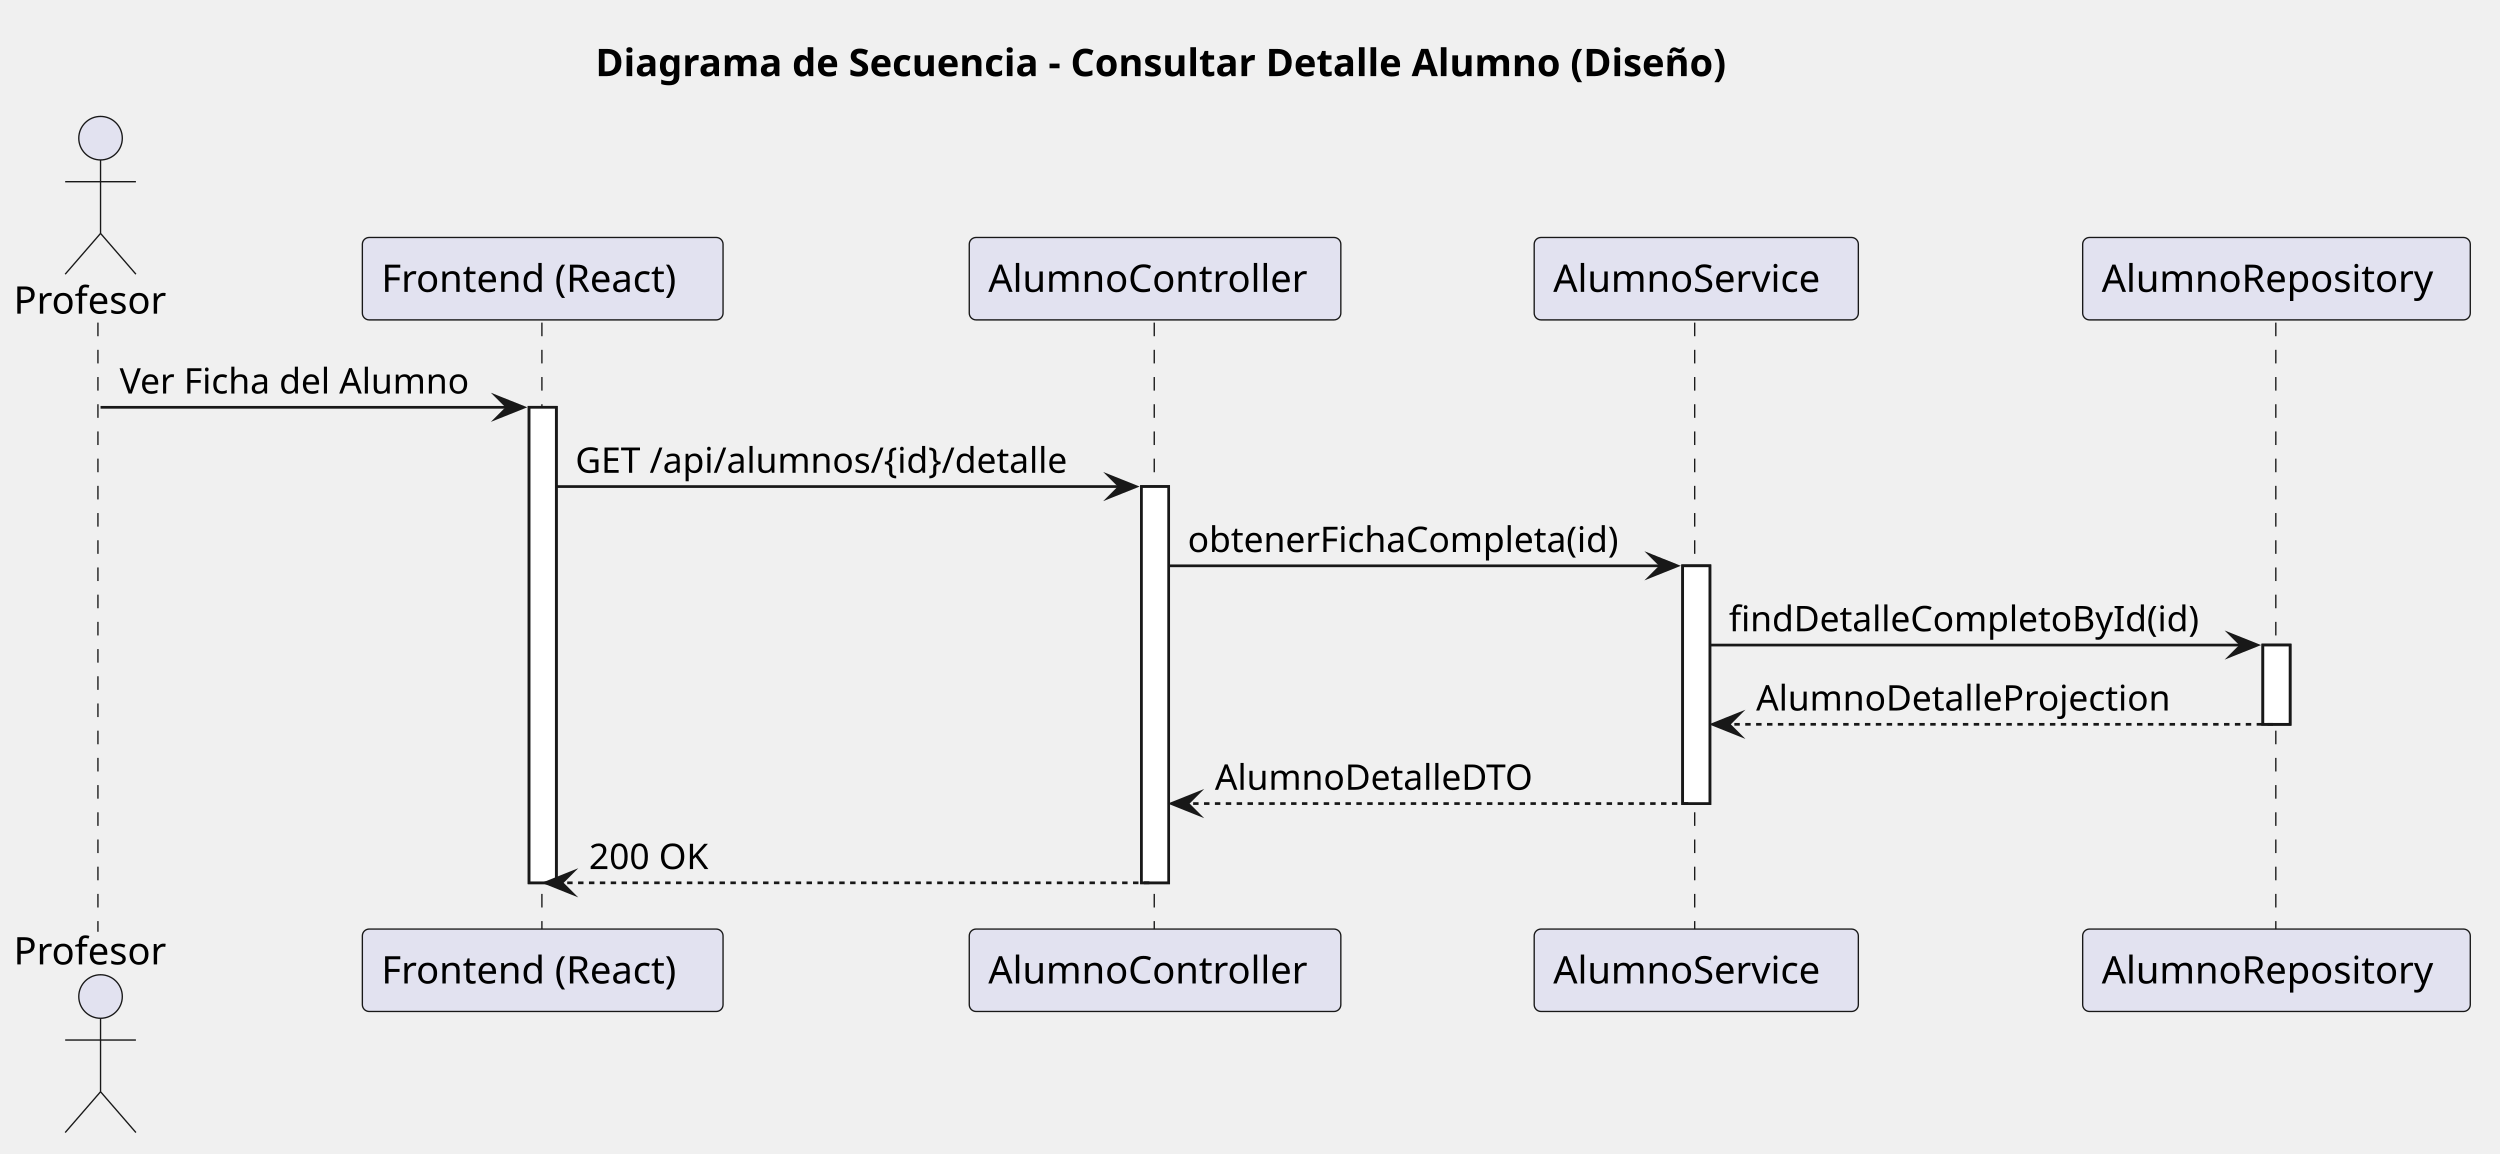
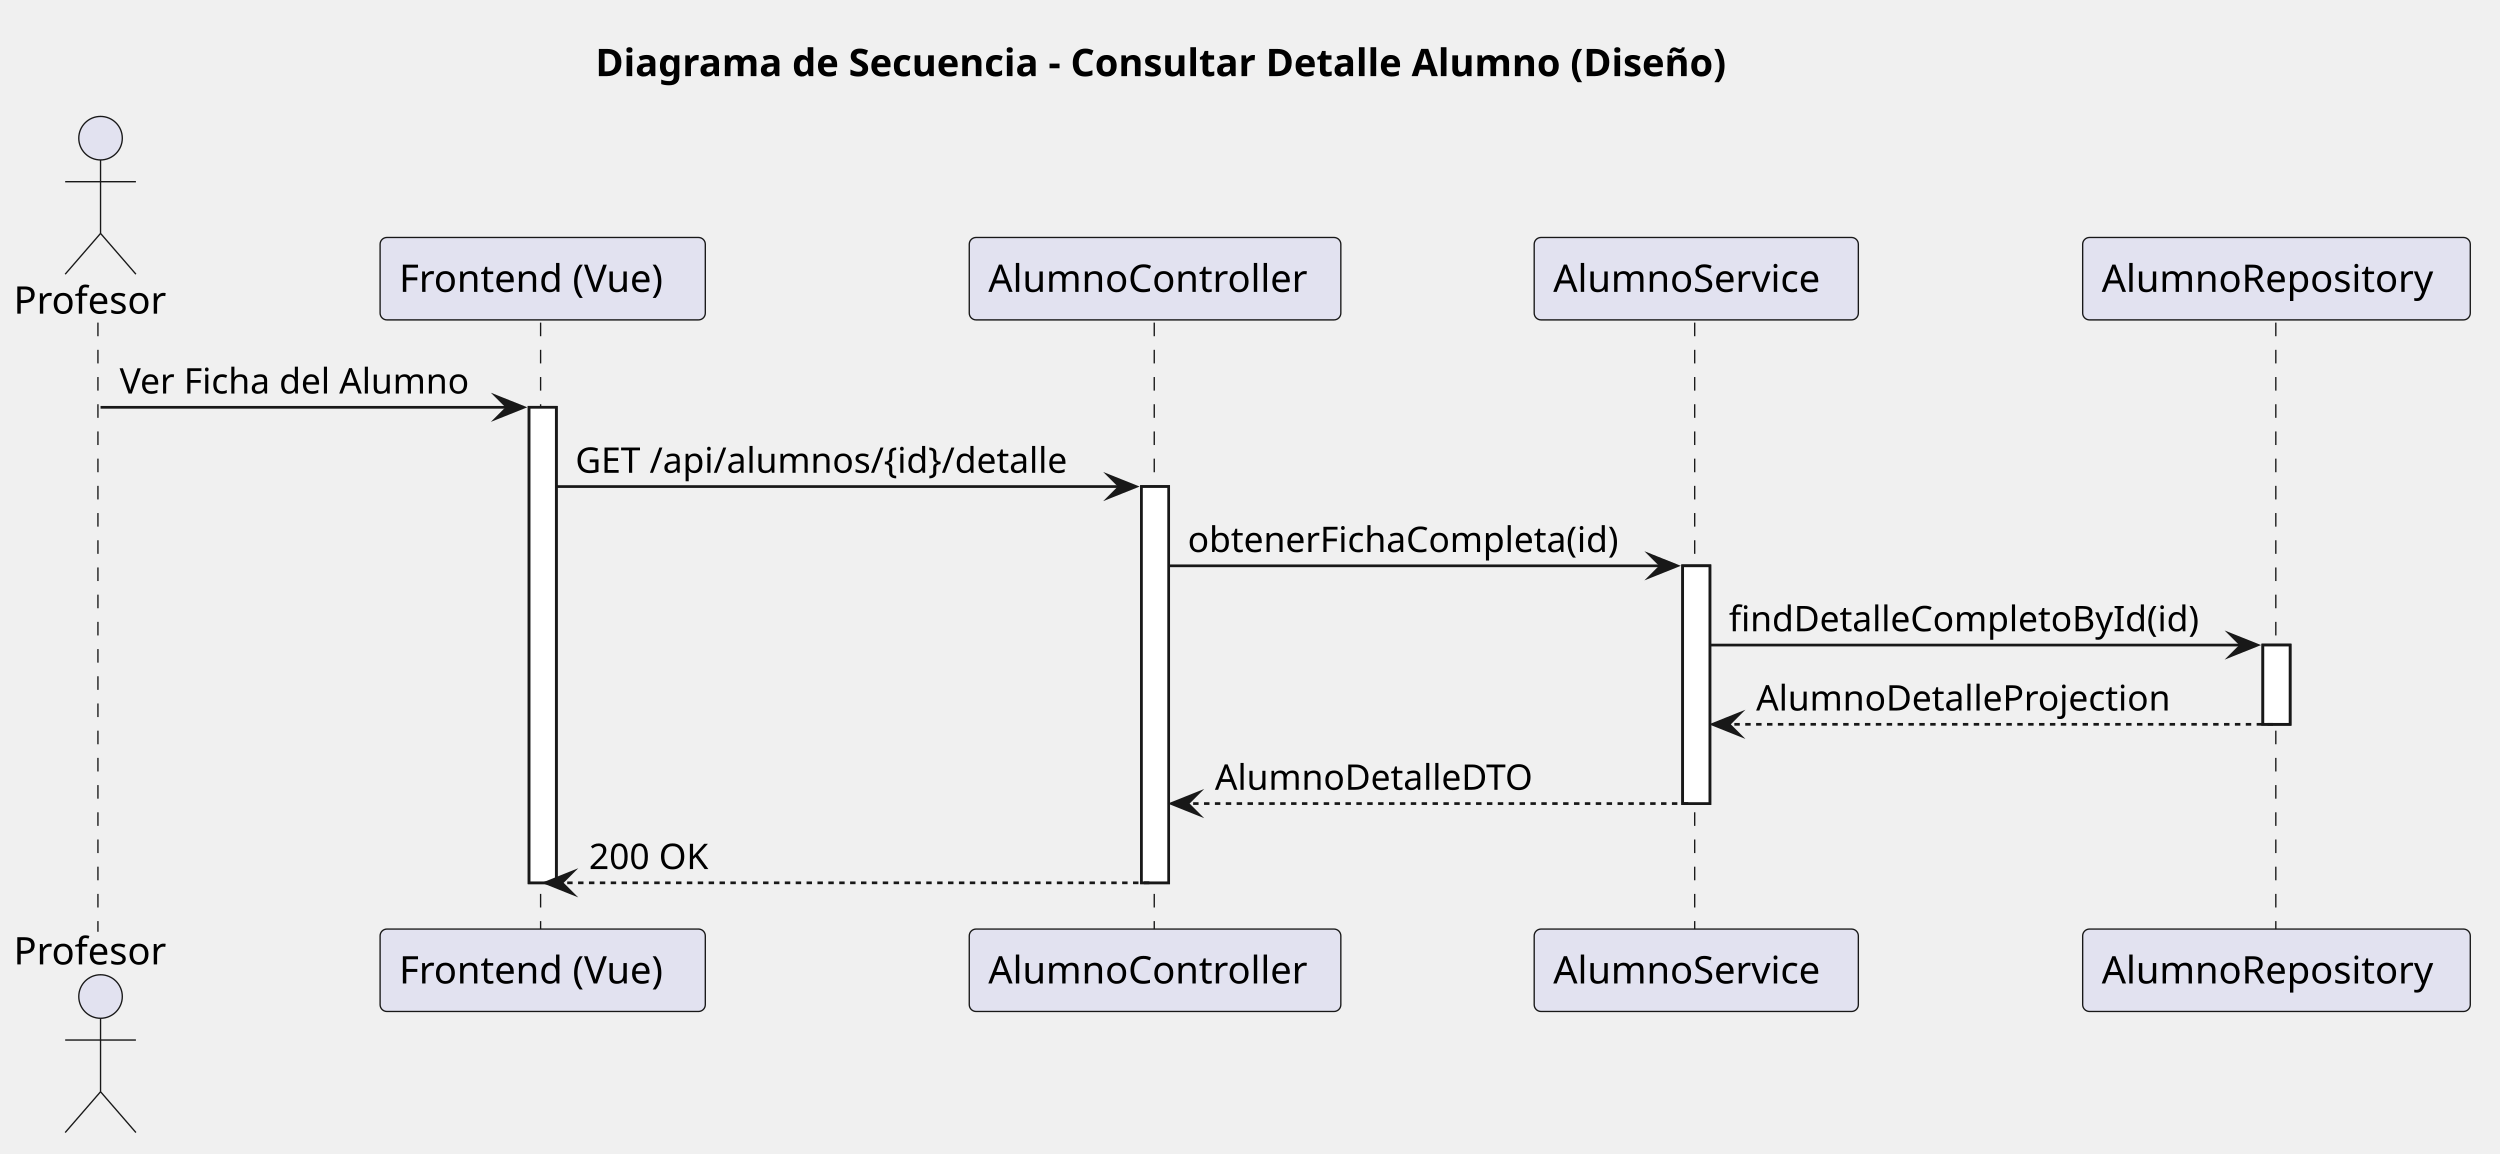
<svg xmlns="http://www.w3.org/2000/svg" contentStyleType="text/css" data-diagram-type="SEQUENCE" height="424px" preserveAspectRatio="none" style="width:919px;height:424px;background:#FFFFFF;" version="1.1" viewBox="0 0 919 424" width="919px" zoomAndPan="magnify">
  <defs />
  <g>
    <g class="title" data-source-line="1">
      <text fill="#000000" font-family="sans-serif" font-size="14" font-weight="700" lengthAdjust="spacing" textLength="474.325" x="218.876" y="27.995">Diagrama de Secuencia - Consultar Detalle Alumno (Diseño)</text>
    </g>
    <g>
      <rect fill="#FFFFFF" height="174.797" style="stroke:#181818;stroke-width:1;" width="10" x="194.498" y="149.727" />
    </g>
    <g>
      <rect fill="#FFFFFF" height="145.664" style="stroke:#181818;stroke-width:1;" width="10" x="419.596" y="178.859" />
    </g>
    <g>
      <rect fill="#FFFFFF" height="87.398" style="stroke:#181818;stroke-width:1;" width="10" x="618.548" y="207.992" />
    </g>
    <g>
      <rect fill="#FFFFFF" height="29.133" style="stroke:#181818;stroke-width:1;" width="10" x="831.833" y="237.125" />
    </g>
    <g class="participant-lifeline" data-entity-uid="part1" data-qualified-name="Teacher" data-source-line="3" id="part1-lifeline">
      <g>
        <rect fill="#000000" fill-opacity="0" height="223.93" width="8" x="32.96" y="118.594" />
        <line style="stroke:#181818;stroke-width:0.5;stroke-dasharray:5,5;" x1="36" x2="36" y1="118.594" y2="342.523" />
      </g>
    </g>
    <g class="participant-lifeline" data-entity-uid="part2" data-qualified-name="FE" data-source-line="4" id="part2-lifeline">
      <g>
        <rect fill="#000000" fill-opacity="0" height="223.93" width="8" x="195.498" y="118.594" />
-         <line style="stroke:#181818;stroke-width:0.5;stroke-dasharray:5,5;" x1="199.203" x2="199.203" y1="118.594" y2="342.523" />
+         <line style="stroke:#181818;stroke-width:0.5;stroke-dasharray:5,5;" x1="198.725" x2="198.725" y1="118.594" y2="342.523" />
      </g>
    </g>
    <g class="participant-lifeline" data-entity-uid="part3" data-qualified-name="Controller" data-source-line="5" id="part3-lifeline">
      <g>
        <rect fill="#000000" fill-opacity="0" height="223.93" width="8" x="420.596" y="118.594" />
        <line style="stroke:#181818;stroke-width:0.5;stroke-dasharray:5,5;" x1="424.302" x2="424.302" y1="118.594" y2="342.523" />
      </g>
    </g>
    <g class="participant-lifeline" data-entity-uid="part4" data-qualified-name="Service" data-source-line="6" id="part4-lifeline">
      <g>
        <rect fill="#000000" fill-opacity="0" height="223.93" width="8" x="619.548" y="118.594" />
        <line style="stroke:#181818;stroke-width:0.5;stroke-dasharray:5,5;" x1="622.97" x2="622.97" y1="118.594" y2="342.523" />
      </g>
    </g>
    <g class="participant-lifeline" data-entity-uid="part5" data-qualified-name="Repository" data-source-line="7" id="part5-lifeline">
      <g>
        <rect fill="#000000" fill-opacity="0" height="223.93" width="8" x="832.833" y="118.594" />
        <line style="stroke:#181818;stroke-width:0.5;stroke-dasharray:5,5;" x1="836.589" x2="836.589" y1="118.594" y2="342.523" />
      </g>
    </g>
    <g class="participant participant-head" data-entity-uid="part1" data-qualified-name="Teacher" data-source-line="3" id="part1-head">
      <text fill="#000000" font-family="sans-serif" font-size="14" lengthAdjust="spacing" textLength="57.921" x="5" y="115.292">Profesor</text>
      <ellipse cx="36.96" cy="50.797" fill="#E2E2F0" rx="8" ry="8" style="stroke:#181818;stroke-width:0.5;" />
      <path d="M36.96,58.797 L36.96,85.797 M23.96,66.797 L49.96,66.797 M36.96,85.797 L23.96,100.797 M36.96,85.797 L49.96,100.797" fill="none" style="stroke:#181818;stroke-width:0.5;" />
    </g>
    <g class="participant participant-tail" data-entity-uid="part1" data-qualified-name="Teacher" data-source-line="3" id="part1-tail">
      <text fill="#000000" font-family="sans-serif" font-size="14" lengthAdjust="spacing" textLength="57.921" x="5" y="354.519">Profesor</text>
      <ellipse cx="36.96" cy="366.32" fill="#E2E2F0" rx="8" ry="8" style="stroke:#181818;stroke-width:0.5;" />
      <path d="M36.96,374.32 L36.96,401.32 M23.96,382.32 L49.96,382.32 M36.96,401.32 L23.96,416.32 M36.96,401.32 L49.96,416.32" fill="none" style="stroke:#181818;stroke-width:0.5;" />
    </g>
    <g class="participant participant-head" data-entity-uid="part2" data-qualified-name="FE" data-source-line="4" id="part2-head">
-       <rect fill="#E2E2F0" height="30.297" rx="2.5" ry="2.5" style="stroke:#181818;stroke-width:0.5;" width="132.59" x="133.203" y="87.297" />
-       <text fill="#000000" font-family="sans-serif" font-size="14" lengthAdjust="spacing" textLength="118.59" x="140.203" y="107.292">Frontend (React)</text>
+       <rect fill="#E2E2F0" height="30.297" rx="2.5" ry="2.5" style="stroke:#181818;stroke-width:0.5;" width="119.547" x="139.725" y="87.297" />
+       <text fill="#000000" font-family="sans-serif" font-size="14" lengthAdjust="spacing" textLength="105.547" x="146.725" y="107.292">Frontend (Vue)</text>
    </g>
    <g class="participant participant-tail" data-entity-uid="part2" data-qualified-name="FE" data-source-line="4" id="part2-tail">
-       <rect fill="#E2E2F0" height="30.297" rx="2.5" ry="2.5" style="stroke:#181818;stroke-width:0.5;" width="132.59" x="133.203" y="341.523" />
-       <text fill="#000000" font-family="sans-serif" font-size="14" lengthAdjust="spacing" textLength="118.59" x="140.203" y="361.519">Frontend (React)</text>
+       <rect fill="#E2E2F0" height="30.297" rx="2.5" ry="2.5" style="stroke:#181818;stroke-width:0.5;" width="119.547" x="139.725" y="341.523" />
+       <text fill="#000000" font-family="sans-serif" font-size="14" lengthAdjust="spacing" textLength="105.547" x="146.725" y="361.519">Frontend (Vue)</text>
    </g>
    <g class="participant participant-head" data-entity-uid="part3" data-qualified-name="Controller" data-source-line="5" id="part3-head">
      <rect fill="#E2E2F0" height="30.297" rx="2.5" ry="2.5" style="stroke:#181818;stroke-width:0.5;" width="136.589" x="356.302" y="87.297" />
      <text fill="#000000" font-family="sans-serif" font-size="14" lengthAdjust="spacing" textLength="122.589" x="363.302" y="107.292">AlumnoController</text>
    </g>
    <g class="participant participant-tail" data-entity-uid="part3" data-qualified-name="Controller" data-source-line="5" id="part3-tail">
      <rect fill="#E2E2F0" height="30.297" rx="2.5" ry="2.5" style="stroke:#181818;stroke-width:0.5;" width="136.589" x="356.302" y="341.523" />
      <text fill="#000000" font-family="sans-serif" font-size="14" lengthAdjust="spacing" textLength="122.589" x="363.302" y="361.519">AlumnoController</text>
    </g>
    <g class="participant participant-head" data-entity-uid="part4" data-qualified-name="Service" data-source-line="6" id="part4-head">
      <rect fill="#E2E2F0" height="30.297" rx="2.5" ry="2.5" style="stroke:#181818;stroke-width:0.5;" width="119.157" x="563.97" y="87.297" />
      <text fill="#000000" font-family="sans-serif" font-size="14" lengthAdjust="spacing" textLength="105.157" x="570.97" y="107.292">AlumnoService</text>
    </g>
    <g class="participant participant-tail" data-entity-uid="part4" data-qualified-name="Service" data-source-line="6" id="part4-tail">
      <rect fill="#E2E2F0" height="30.297" rx="2.5" ry="2.5" style="stroke:#181818;stroke-width:0.5;" width="119.157" x="563.97" y="341.523" />
      <text fill="#000000" font-family="sans-serif" font-size="14" lengthAdjust="spacing" textLength="105.157" x="570.97" y="361.519">AlumnoService</text>
    </g>
    <g class="participant participant-head" data-entity-uid="part5" data-qualified-name="Repository" data-source-line="7" id="part5-head">
      <rect fill="#E2E2F0" height="30.297" rx="2.5" ry="2.5" style="stroke:#181818;stroke-width:0.5;" width="142.488" x="765.589" y="87.297" />
      <text fill="#000000" font-family="sans-serif" font-size="14" lengthAdjust="spacing" textLength="128.488" x="772.589" y="107.292">AlumnoRepository</text>
    </g>
    <g class="participant participant-tail" data-entity-uid="part5" data-qualified-name="Repository" data-source-line="7" id="part5-tail">
      <rect fill="#E2E2F0" height="30.297" rx="2.5" ry="2.5" style="stroke:#181818;stroke-width:0.5;" width="142.488" x="765.589" y="341.523" />
      <text fill="#000000" font-family="sans-serif" font-size="14" lengthAdjust="spacing" textLength="128.488" x="772.589" y="361.519">AlumnoRepository</text>
    </g>
    <g>
      <rect fill="#FFFFFF" height="174.797" style="stroke:#181818;stroke-width:1;" width="10" x="194.498" y="149.727" />
    </g>
    <g>
      <rect fill="#FFFFFF" height="145.664" style="stroke:#181818;stroke-width:1;" width="10" x="419.596" y="178.859" />
    </g>
    <g>
      <rect fill="#FFFFFF" height="87.398" style="stroke:#181818;stroke-width:1;" width="10" x="618.548" y="207.992" />
    </g>
    <g>
      <rect fill="#FFFFFF" height="29.133" style="stroke:#181818;stroke-width:1;" width="10" x="831.833" y="237.125" />
    </g>
    <g class="message" data-entity-1="part1" data-entity-2="part2" data-source-line="9" id="msg1">
      <polygon fill="#181818" points="182.498,145.727,192.498,149.727,182.498,153.727,186.498,149.727" style="stroke:#181818;stroke-width:1;stroke-linejoin:miter;stroke-miterlimit:10;" />
      <line style="stroke:#181818;stroke-width:1;" x1="36.96" x2="188.498" y1="149.727" y2="149.727" />
      <text fill="#000000" font-family="sans-serif" font-size="13" lengthAdjust="spacing" textLength="138.538" x="43.96" y="144.661">Ver Ficha del Alumno</text>
    </g>
    <g class="message" data-entity-1="part2" data-entity-2="part3" data-source-line="12" id="msg2">
      <polygon fill="#181818" points="407.596,174.859,417.596,178.859,407.596,182.859,411.596,178.859" style="stroke:#181818;stroke-width:1;stroke-linejoin:miter;stroke-miterlimit:10;" />
      <line style="stroke:#181818;stroke-width:1;" x1="204.498" x2="413.596" y1="178.859" y2="178.859" />
      <text fill="#000000" font-family="sans-serif" font-size="13" lengthAdjust="spacing" textLength="196.098" x="211.498" y="173.793">GET /api/alumnos/{id}/detalle</text>
    </g>
    <g class="message" data-entity-1="part3" data-entity-2="part4" data-source-line="15" id="msg3">
      <polygon fill="#181818" points="606.548,203.992,616.548,207.992,606.548,211.992,610.548,207.992" style="stroke:#181818;stroke-width:1;stroke-linejoin:miter;stroke-miterlimit:10;" />
      <line style="stroke:#181818;stroke-width:1;" x1="429.596" x2="612.548" y1="207.992" y2="207.992" />
      <text fill="#000000" font-family="sans-serif" font-size="13" lengthAdjust="spacing" textLength="169.952" x="436.596" y="202.926">obtenerFichaCompleta(id)</text>
    </g>
    <g class="message" data-entity-1="part4" data-entity-2="part5" data-source-line="17" id="msg4">
      <polygon fill="#181818" points="819.833,233.125,829.833,237.125,819.833,241.125,823.833,237.125" style="stroke:#181818;stroke-width:1;stroke-linejoin:miter;stroke-miterlimit:10;" />
      <line style="stroke:#181818;stroke-width:1;" x1="628.548" x2="825.833" y1="237.125" y2="237.125" />
      <text fill="#000000" font-family="sans-serif" font-size="13" lengthAdjust="spacing" textLength="184.285" x="635.548" y="232.059">findDetalleCompletoById(id)</text>
    </g>
    <g class="message" data-entity-1="part5" data-entity-2="part4" data-source-line="19" id="msg5">
      <polygon fill="#181818" points="639.548,262.258,629.548,266.258,639.548,270.258,635.548,266.258" style="stroke:#181818;stroke-width:1;stroke-linejoin:miter;stroke-miterlimit:10;" />
      <line style="stroke:#181818;stroke-width:1;stroke-dasharray:2,2;" x1="633.548" x2="835.833" y1="266.258" y2="266.258" />
      <text fill="#000000" font-family="sans-serif" font-size="13" lengthAdjust="spacing" textLength="160.691" x="645.548" y="261.192">AlumnoDetalleProjection</text>
    </g>
    <g class="message" data-entity-1="part4" data-entity-2="part3" data-source-line="21" id="msg6">
      <polygon fill="#181818" points="440.596,291.391,430.596,295.391,440.596,299.391,436.596,295.391" style="stroke:#181818;stroke-width:1;stroke-linejoin:miter;stroke-miterlimit:10;" />
      <line style="stroke:#181818;stroke-width:1;stroke-dasharray:2,2;" x1="434.596" x2="622.548" y1="295.391" y2="295.391" />
      <text fill="#000000" font-family="sans-serif" font-size="13" lengthAdjust="spacing" textLength="124.078" x="446.596" y="290.325">AlumnoDetalleDTO</text>
    </g>
    <g class="message" data-entity-1="part3" data-entity-2="part2" data-source-line="24" id="msg7">
      <polygon fill="#181818" points="210.498,320.523,200.498,324.523,210.498,328.523,206.498,324.523" style="stroke:#181818;stroke-width:1;stroke-linejoin:miter;stroke-miterlimit:10;" />
      <line style="stroke:#181818;stroke-width:1;stroke-dasharray:2,2;" x1="204.498" x2="423.596" y1="324.523" y2="324.523" />
      <text fill="#000000" font-family="sans-serif" font-size="13" lengthAdjust="spacing" textLength="47.703" x="216.498" y="319.457">200 OK</text>
    </g>
  </g>
</svg>
